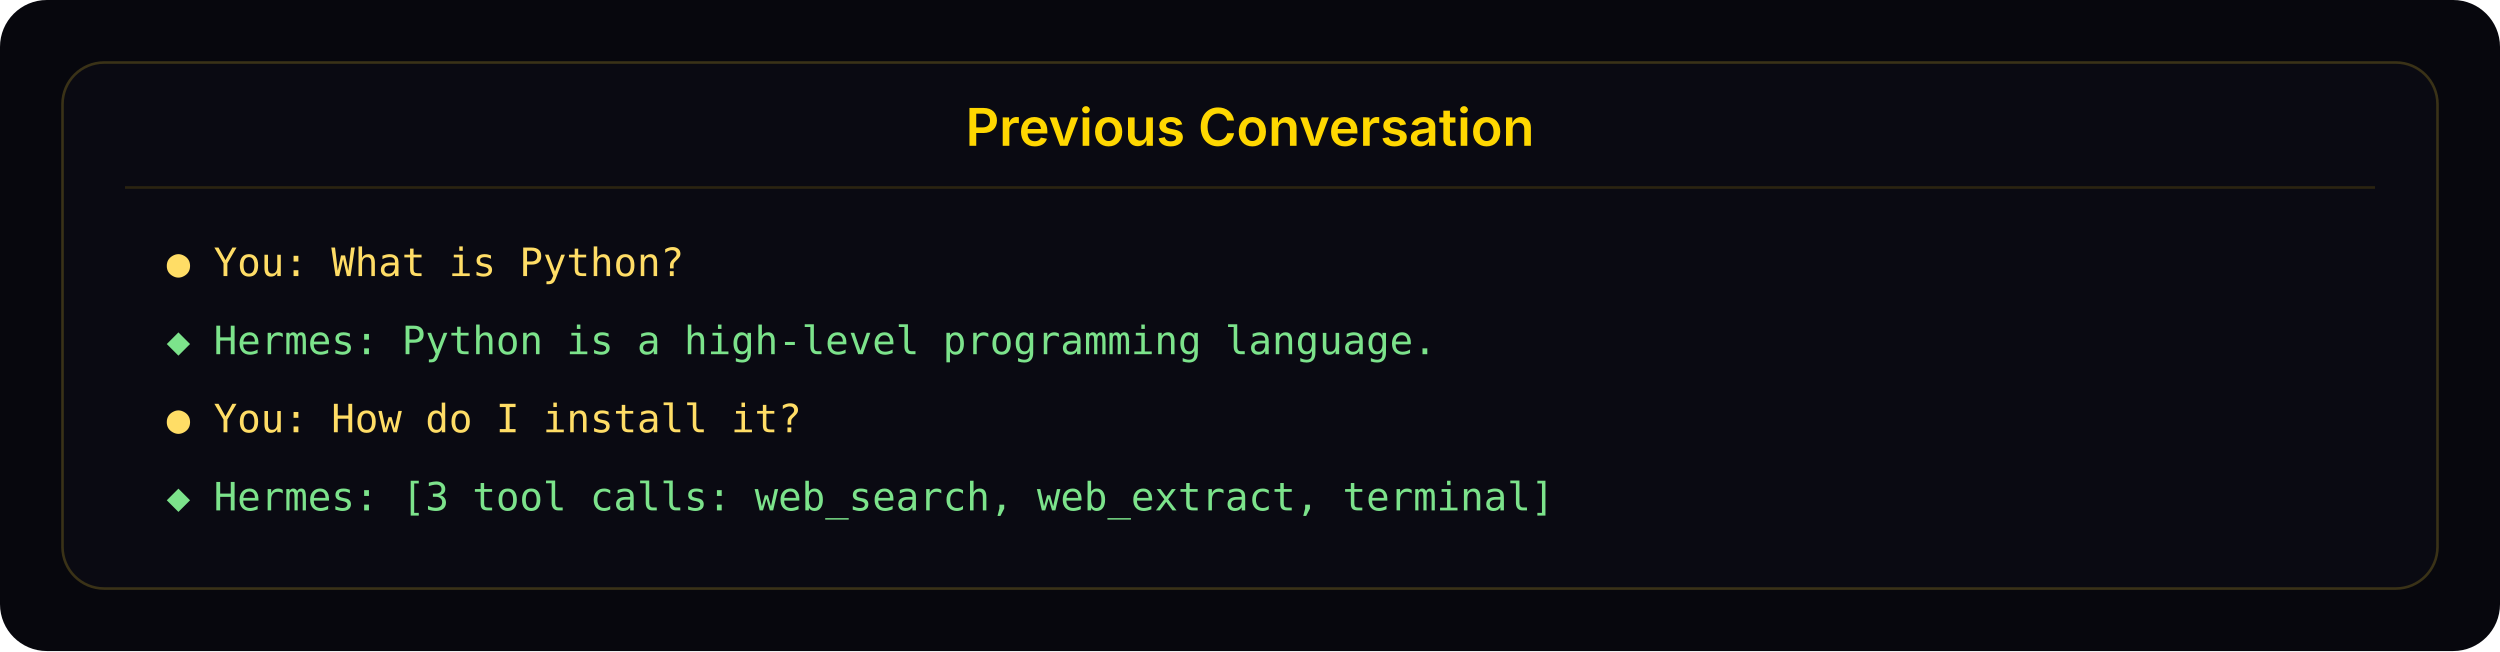
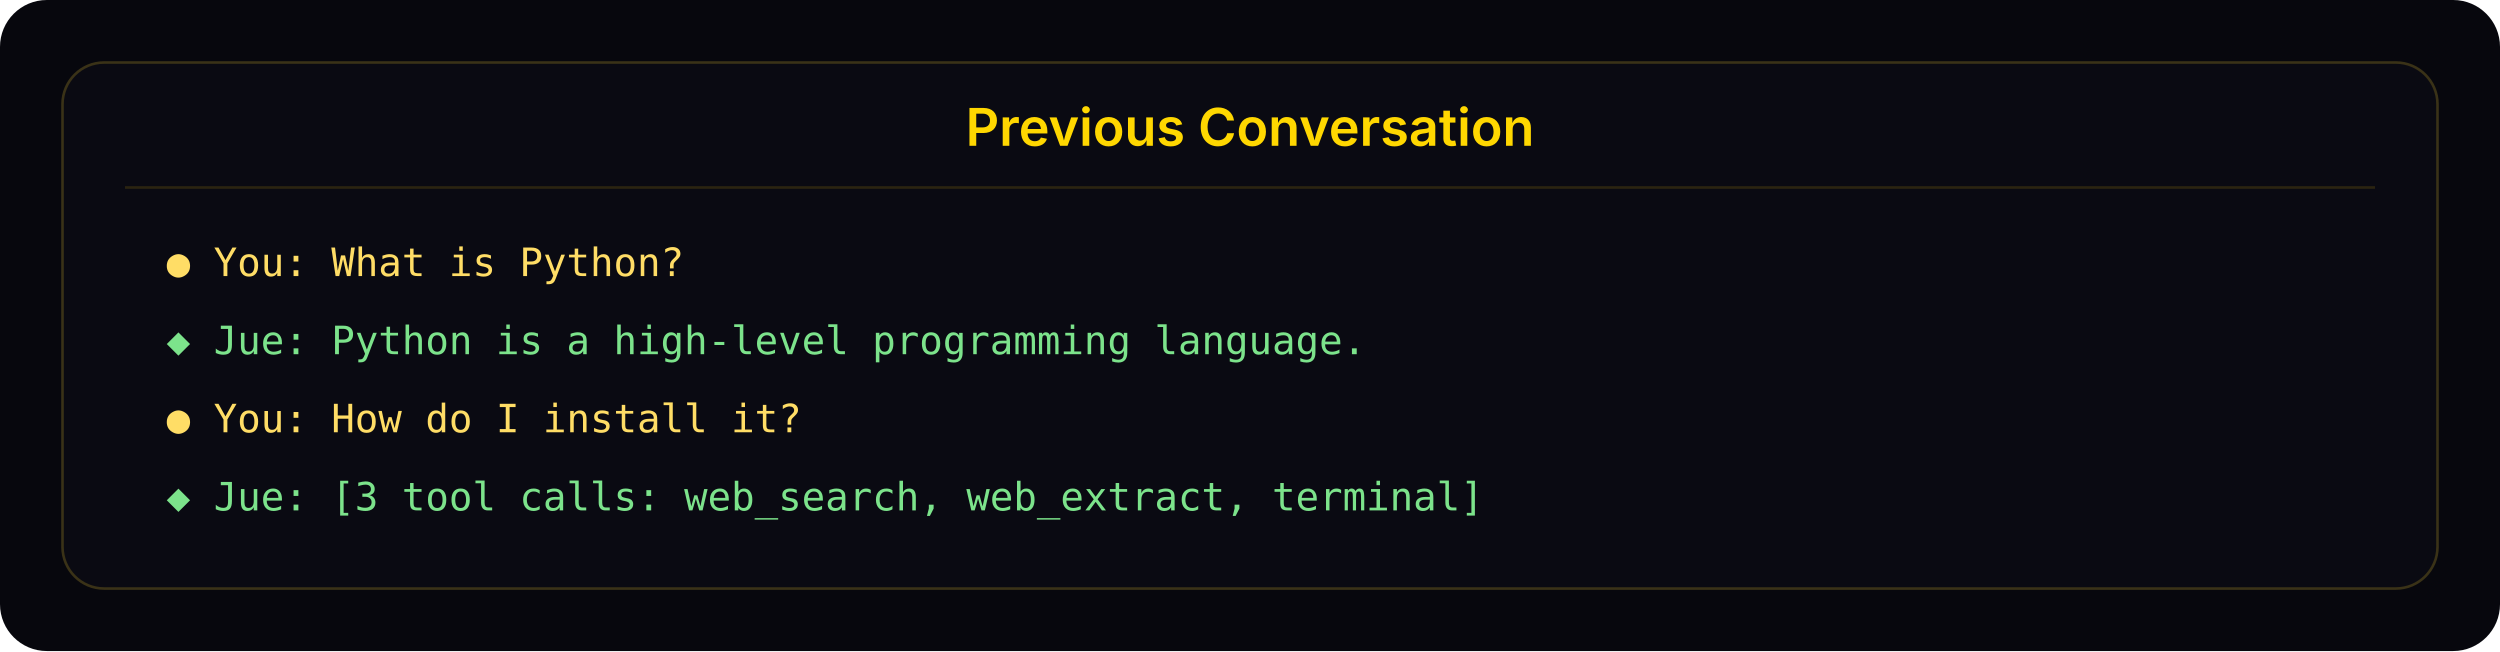
<svg xmlns="http://www.w3.org/2000/svg" width="960" height="250" viewBox="0 0 960 250" role="img" aria-labelledby="title desc">
  <rect width="960" height="250" rx="18" fill="#07070d" />
  <rect x="24" y="24" width="912" height="202" rx="16" fill="#0a0a12" stroke="#3a3217" />
  <text x="480" y="56" text-anchor="middle" fill="#ffd700" font-family="Inter, sans-serif" font-size="20" font-weight="600">Previous Conversation</text>
  <line x1="48" y1="72" x2="912" y2="72" stroke="#2b2410" />
  <text x="64" y="106" fill="#ffdd66" font-family="JetBrains Mono, monospace" font-size="15">● You: What is Python?</text>
-   <text x="64" y="136" fill="#7ce38b" font-family="JetBrains Mono, monospace" font-size="15">◆ Hermes: Python is a high-level programming language.</text>
+   <text x="64" y="136" fill="#7ce38b" font-family="JetBrains Mono, monospace" font-size="15">◆ Jue: Python is a high-level programming language.</text>
  <text x="64" y="166" fill="#ffdd66" font-family="JetBrains Mono, monospace" font-size="15">● You: How do I install it?</text>
-   <text x="64" y="196" fill="#7ce38b" font-family="JetBrains Mono, monospace" font-size="15">◆ Hermes: [3 tool calls: web_search, web_extract, terminal]</text>
+   <text x="64" y="196" fill="#7ce38b" font-family="JetBrains Mono, monospace" font-size="15">◆ Jue: [3 tool calls: web_search, web_extract, terminal]</text>
</svg>
